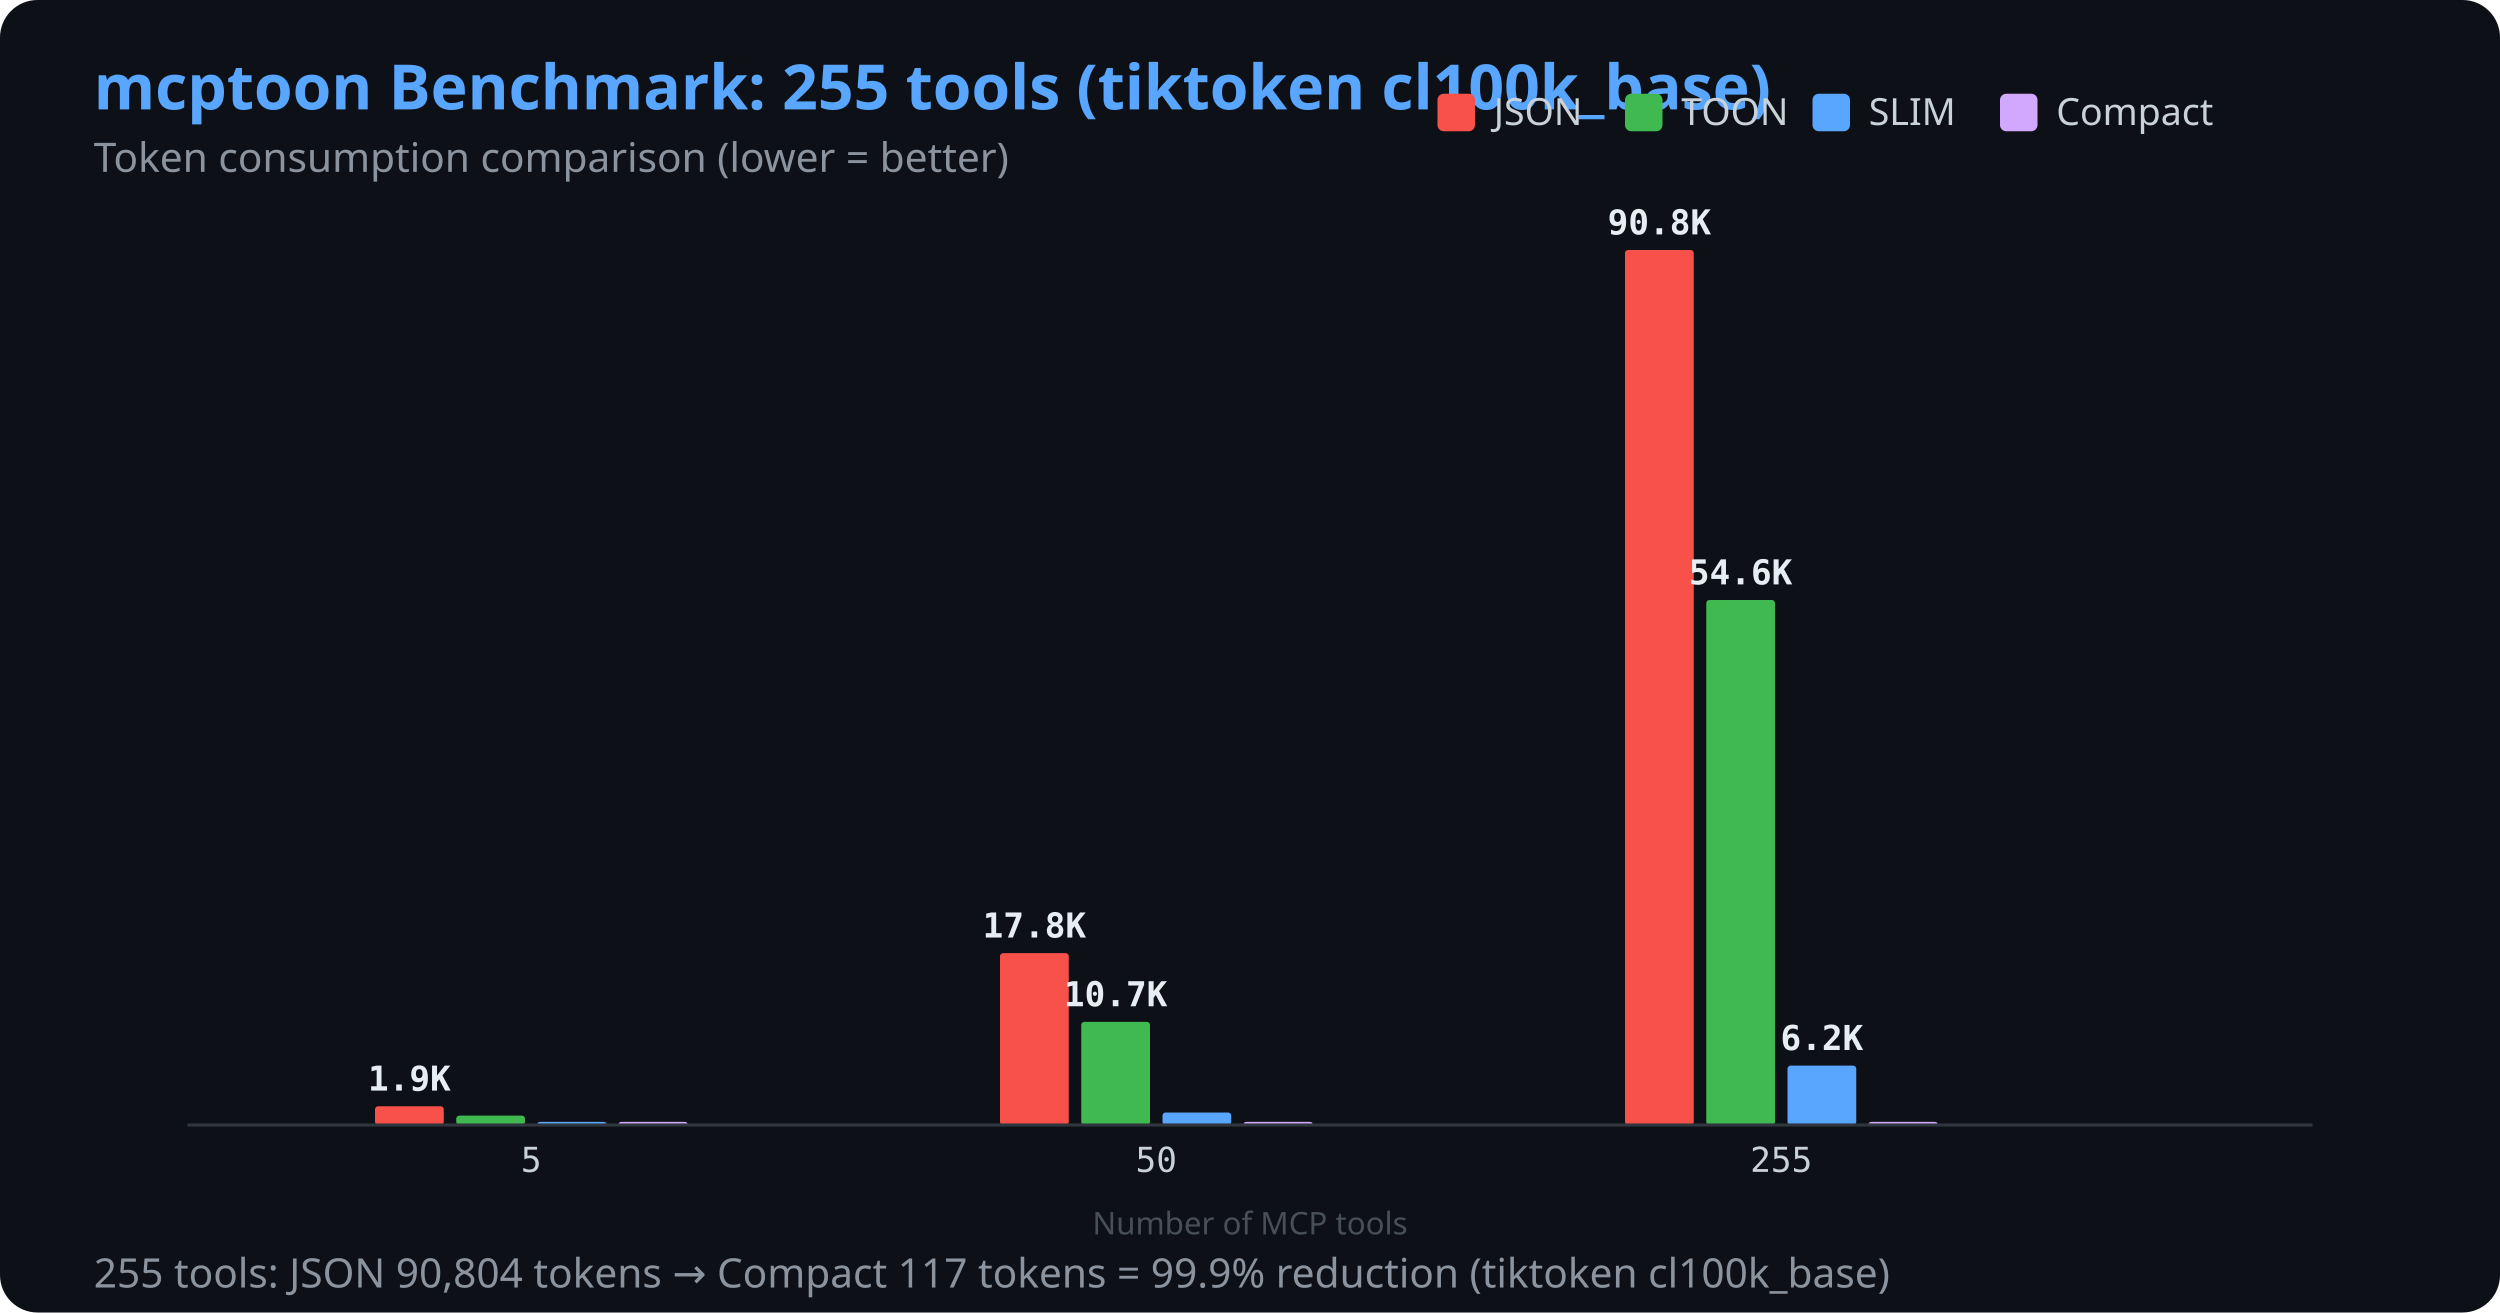
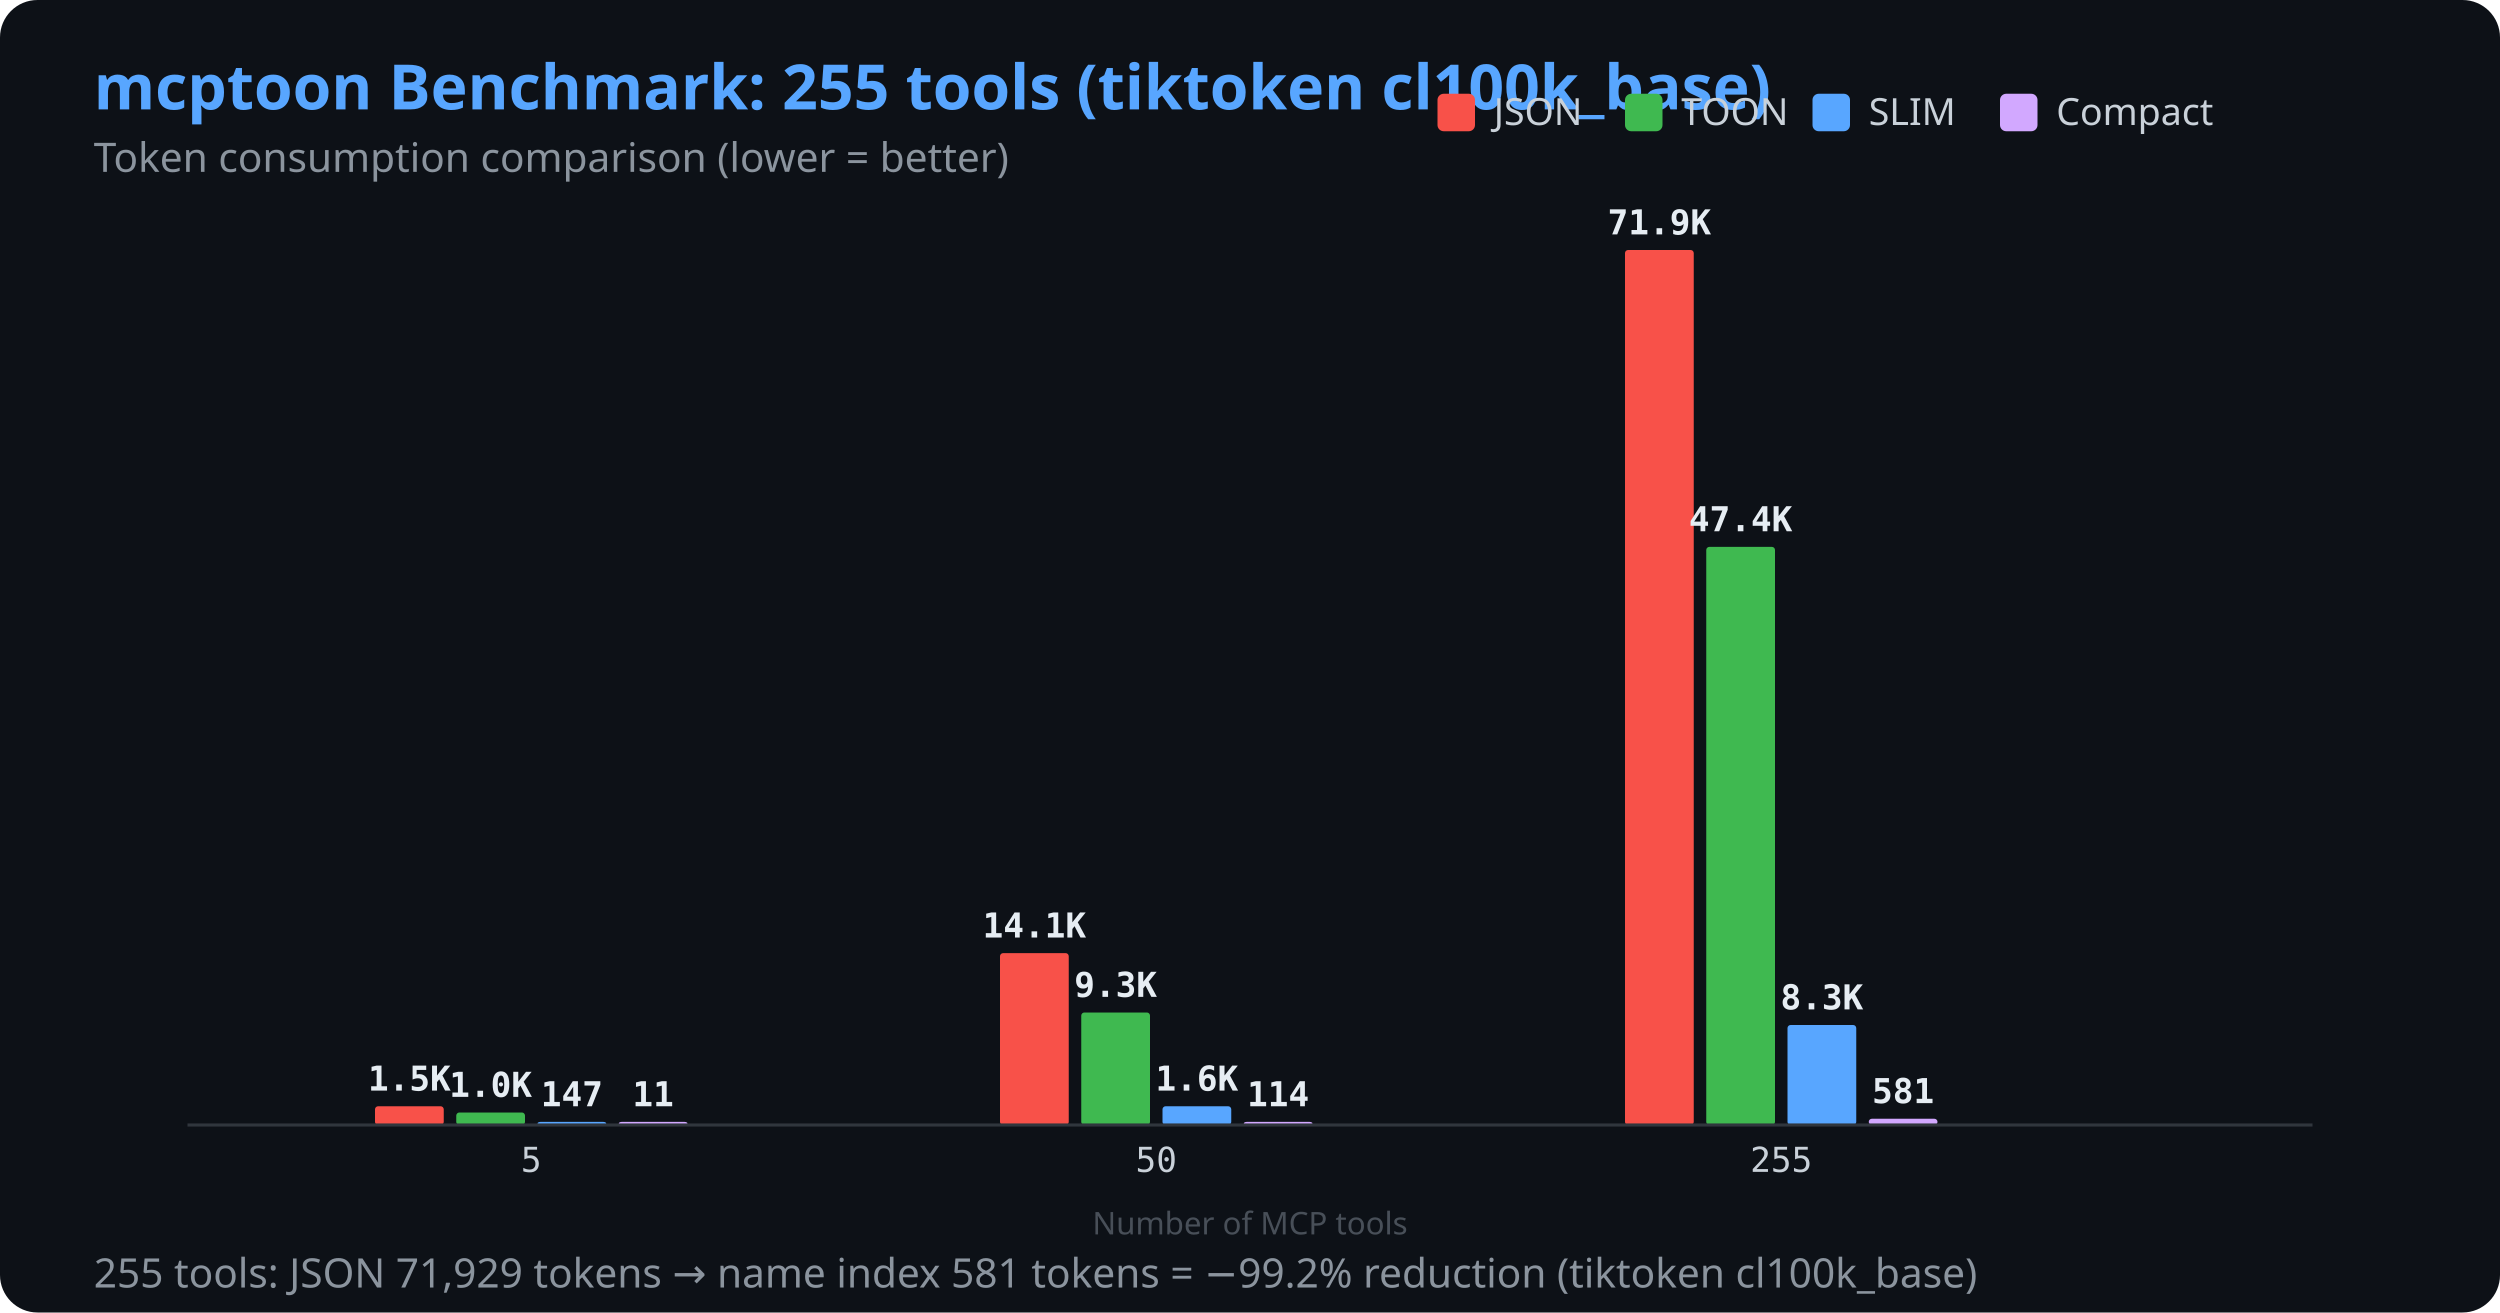
<svg xmlns="http://www.w3.org/2000/svg" width="800" height="420" viewBox="0 0 800 420">
  <style>
    .bg { fill: #0d1117; }
    .title { fill: #58a6ff; font: bold 20px sans-serif; }
    .subtitle { fill: #8b949e; font: 13px sans-serif; }
    .bar-json { fill: #f85149; }
    .bar-toon { fill: #3fb950; }
    .bar-slim { fill: #58a6ff; }
    .bar-compact { fill: #d2a8ff; }
    .label { fill: #c9d1d9; font: 11px monospace; }
    .value { fill: #e6edf3; font: bold 11px monospace; }
    .axis { fill: #484f58; font: 10px sans-serif; }
    .legend { fill: #c9d1d9; font: 12px sans-serif; }
  </style>
  <rect class="bg" width="800" height="420" rx="12" />
  <text class="title" x="30" y="35">mcptoon Benchmark: 255 tools (tiktoken cl100k_base)</text>
  <text class="subtitle" x="30" y="55">Token consumption comparison (lower = better)</text>
  <rect class="bar-json" x="460" y="30" width="12" height="12" rx="2" />
  <text class="legend" x="478" y="40">JSON</text>
  <rect class="bar-toon" x="520" y="30" width="12" height="12" rx="2" />
  <text class="legend" x="538" y="40">TOON</text>
  <rect class="bar-slim" x="580" y="30" width="12" height="12" rx="2" />
  <text class="legend" x="598" y="40">SLIM</text>
  <rect class="bar-compact" x="640" y="30" width="12" height="12" rx="2" />
  <text class="legend" x="658" y="40">Compact</text>
  <rect class="bar-json" x="120" y="354" width="22" height="6" rx="1" />
-   <text class="value" x="131" y="349" text-anchor="middle">1.9K</text>
-   <rect class="bar-toon" x="146" y="357" width="22" height="3" rx="1" />
+   <text class="value" x="131" y="349" text-anchor="middle">1.5K</text>
+   <rect class="bar-toon" x="146" y="356" width="22" height="4" rx="1" />
+   <text class="value" x="157" y="351" text-anchor="middle">1.0K</text>
  <rect class="bar-slim" x="172" y="359" width="22" height="1" rx="1" />
+   <text class="value" x="183" y="354" text-anchor="middle">147</text>
  <rect class="bar-compact" x="198" y="359" width="22" height="1" rx="1" />
+   <text class="value" x="209" y="354" text-anchor="middle">11</text>
  <text class="label" x="170" y="375" text-anchor="middle">5</text>
  <rect class="bar-json" x="320" y="305" width="22" height="55" rx="1" />
-   <text class="value" x="331" y="300" text-anchor="middle">17.8K</text>
-   <rect class="bar-toon" x="346" y="327" width="22" height="33" rx="1" />
-   <text class="value" x="357" y="322" text-anchor="middle">10.7K</text>
-   <rect class="bar-slim" x="372" y="356" width="22" height="4" rx="1" />
+   <text class="value" x="331" y="300" text-anchor="middle">14.1K</text>
+   <rect class="bar-toon" x="346" y="324" width="22" height="36" rx="1" />
+   <text class="value" x="357" y="319" text-anchor="middle">9.3K</text>
+   <rect class="bar-slim" x="372" y="354" width="22" height="6" rx="1" />
+   <text class="value" x="383" y="349" text-anchor="middle">1.6K</text>
  <rect class="bar-compact" x="398" y="359" width="22" height="1" rx="1" />
+   <text class="value" x="409" y="354" text-anchor="middle">114</text>
  <text class="label" x="370" y="375" text-anchor="middle">50</text>
  <rect class="bar-json" x="520" y="80" width="22" height="280" rx="1" />
-   <text class="value" x="531" y="75" text-anchor="middle">90.8K</text>
-   <rect class="bar-toon" x="546" y="192" width="22" height="168" rx="1" />
-   <text class="value" x="557" y="187" text-anchor="middle">54.6K</text>
-   <rect class="bar-slim" x="572" y="341" width="22" height="19" rx="1" />
-   <text class="value" x="583" y="336" text-anchor="middle">6.2K</text>
-   <rect class="bar-compact" x="598" y="359" width="22" height="1" rx="1" />
+   <text class="value" x="531" y="75" text-anchor="middle">71.9K</text>
+   <rect class="bar-toon" x="546" y="175" width="22" height="185" rx="1" />
+   <text class="value" x="557" y="170" text-anchor="middle">47.4K</text>
+   <rect class="bar-slim" x="572" y="328" width="22" height="32" rx="1" />
+   <text class="value" x="583" y="323" text-anchor="middle">8.3K</text>
+   <rect class="bar-compact" x="598" y="358" width="22" height="2" rx="1" />
+   <text class="value" x="609" y="353" text-anchor="middle">581</text>
  <text class="label" x="570" y="375" text-anchor="middle">255</text>
  <line x1="60" y1="360" x2="740" y2="360" stroke="#30363d" stroke-width="1" />
  <text class="axis" x="400" y="395" text-anchor="middle">Number of MCP tools</text>
-   <text class="subtitle" x="30" y="412">255 tools: JSON 90,804 tokens → Compact 117 tokens = 99.9% reduction (tiktoken cl100k_base)</text>
+   <text class="subtitle" x="30" y="412">255 tools: JSON 71,929 tokens → name index 581 tokens = −99.2% reduction (tiktoken cl100k_base)</text>
</svg>
